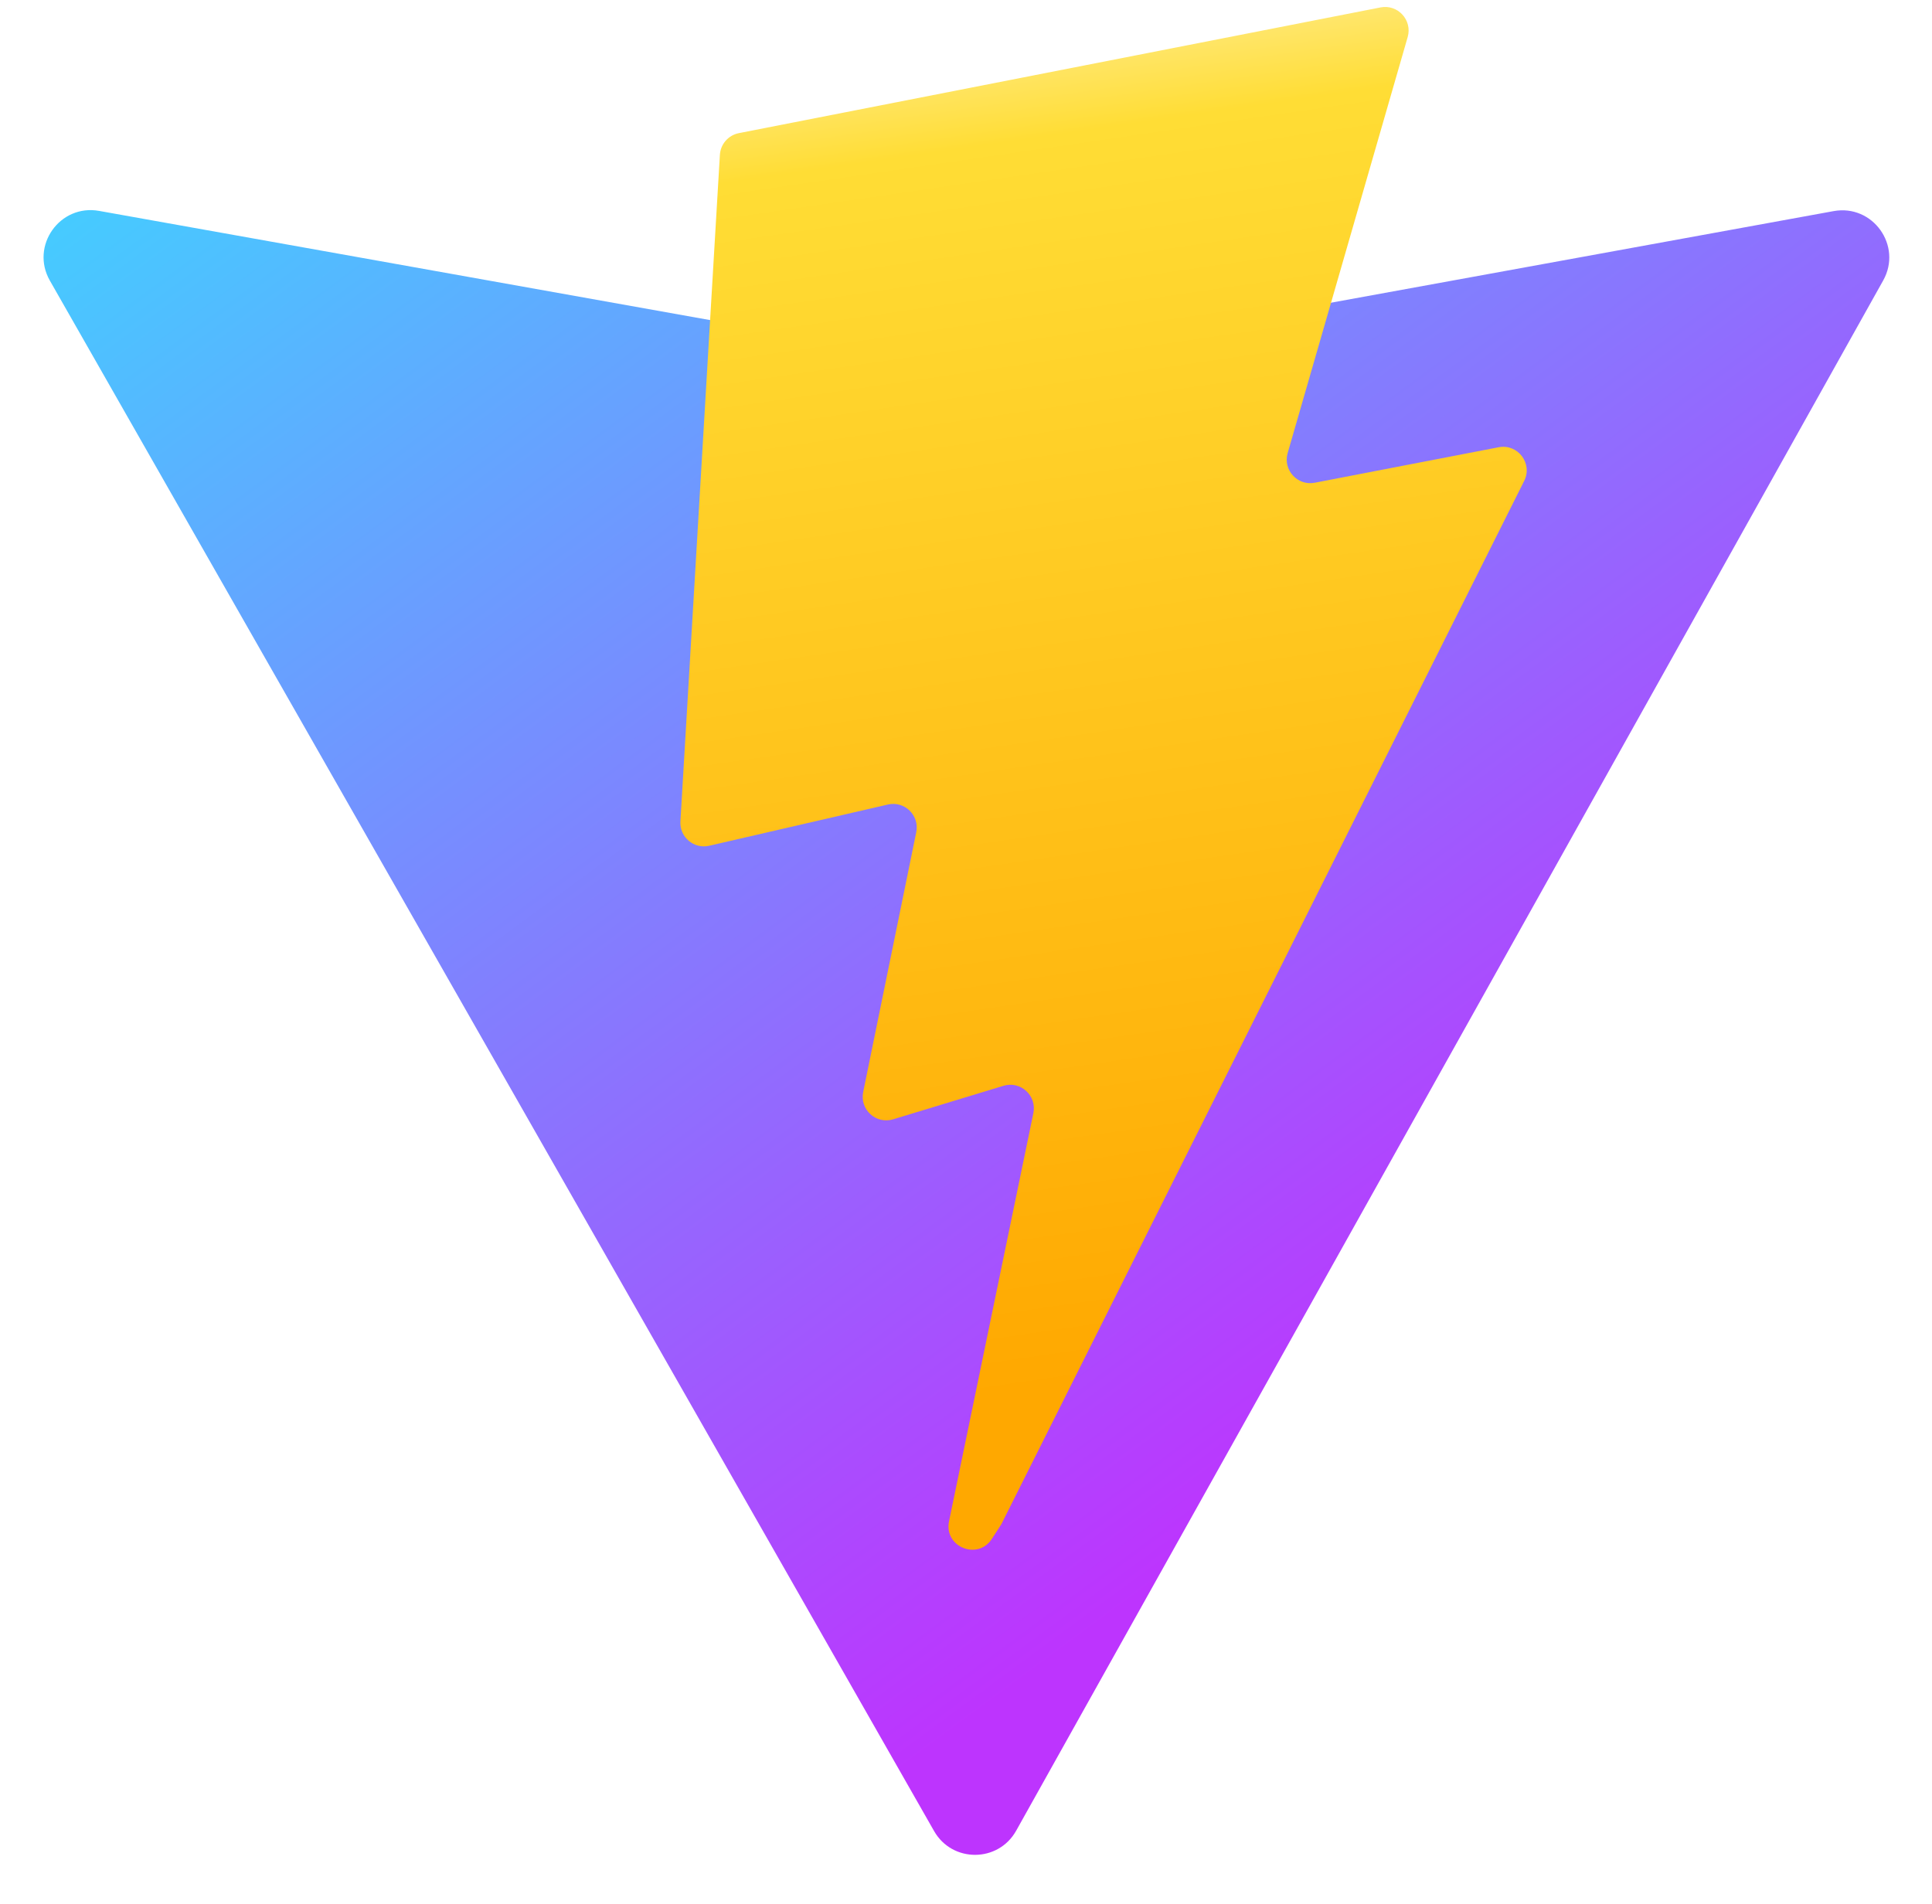
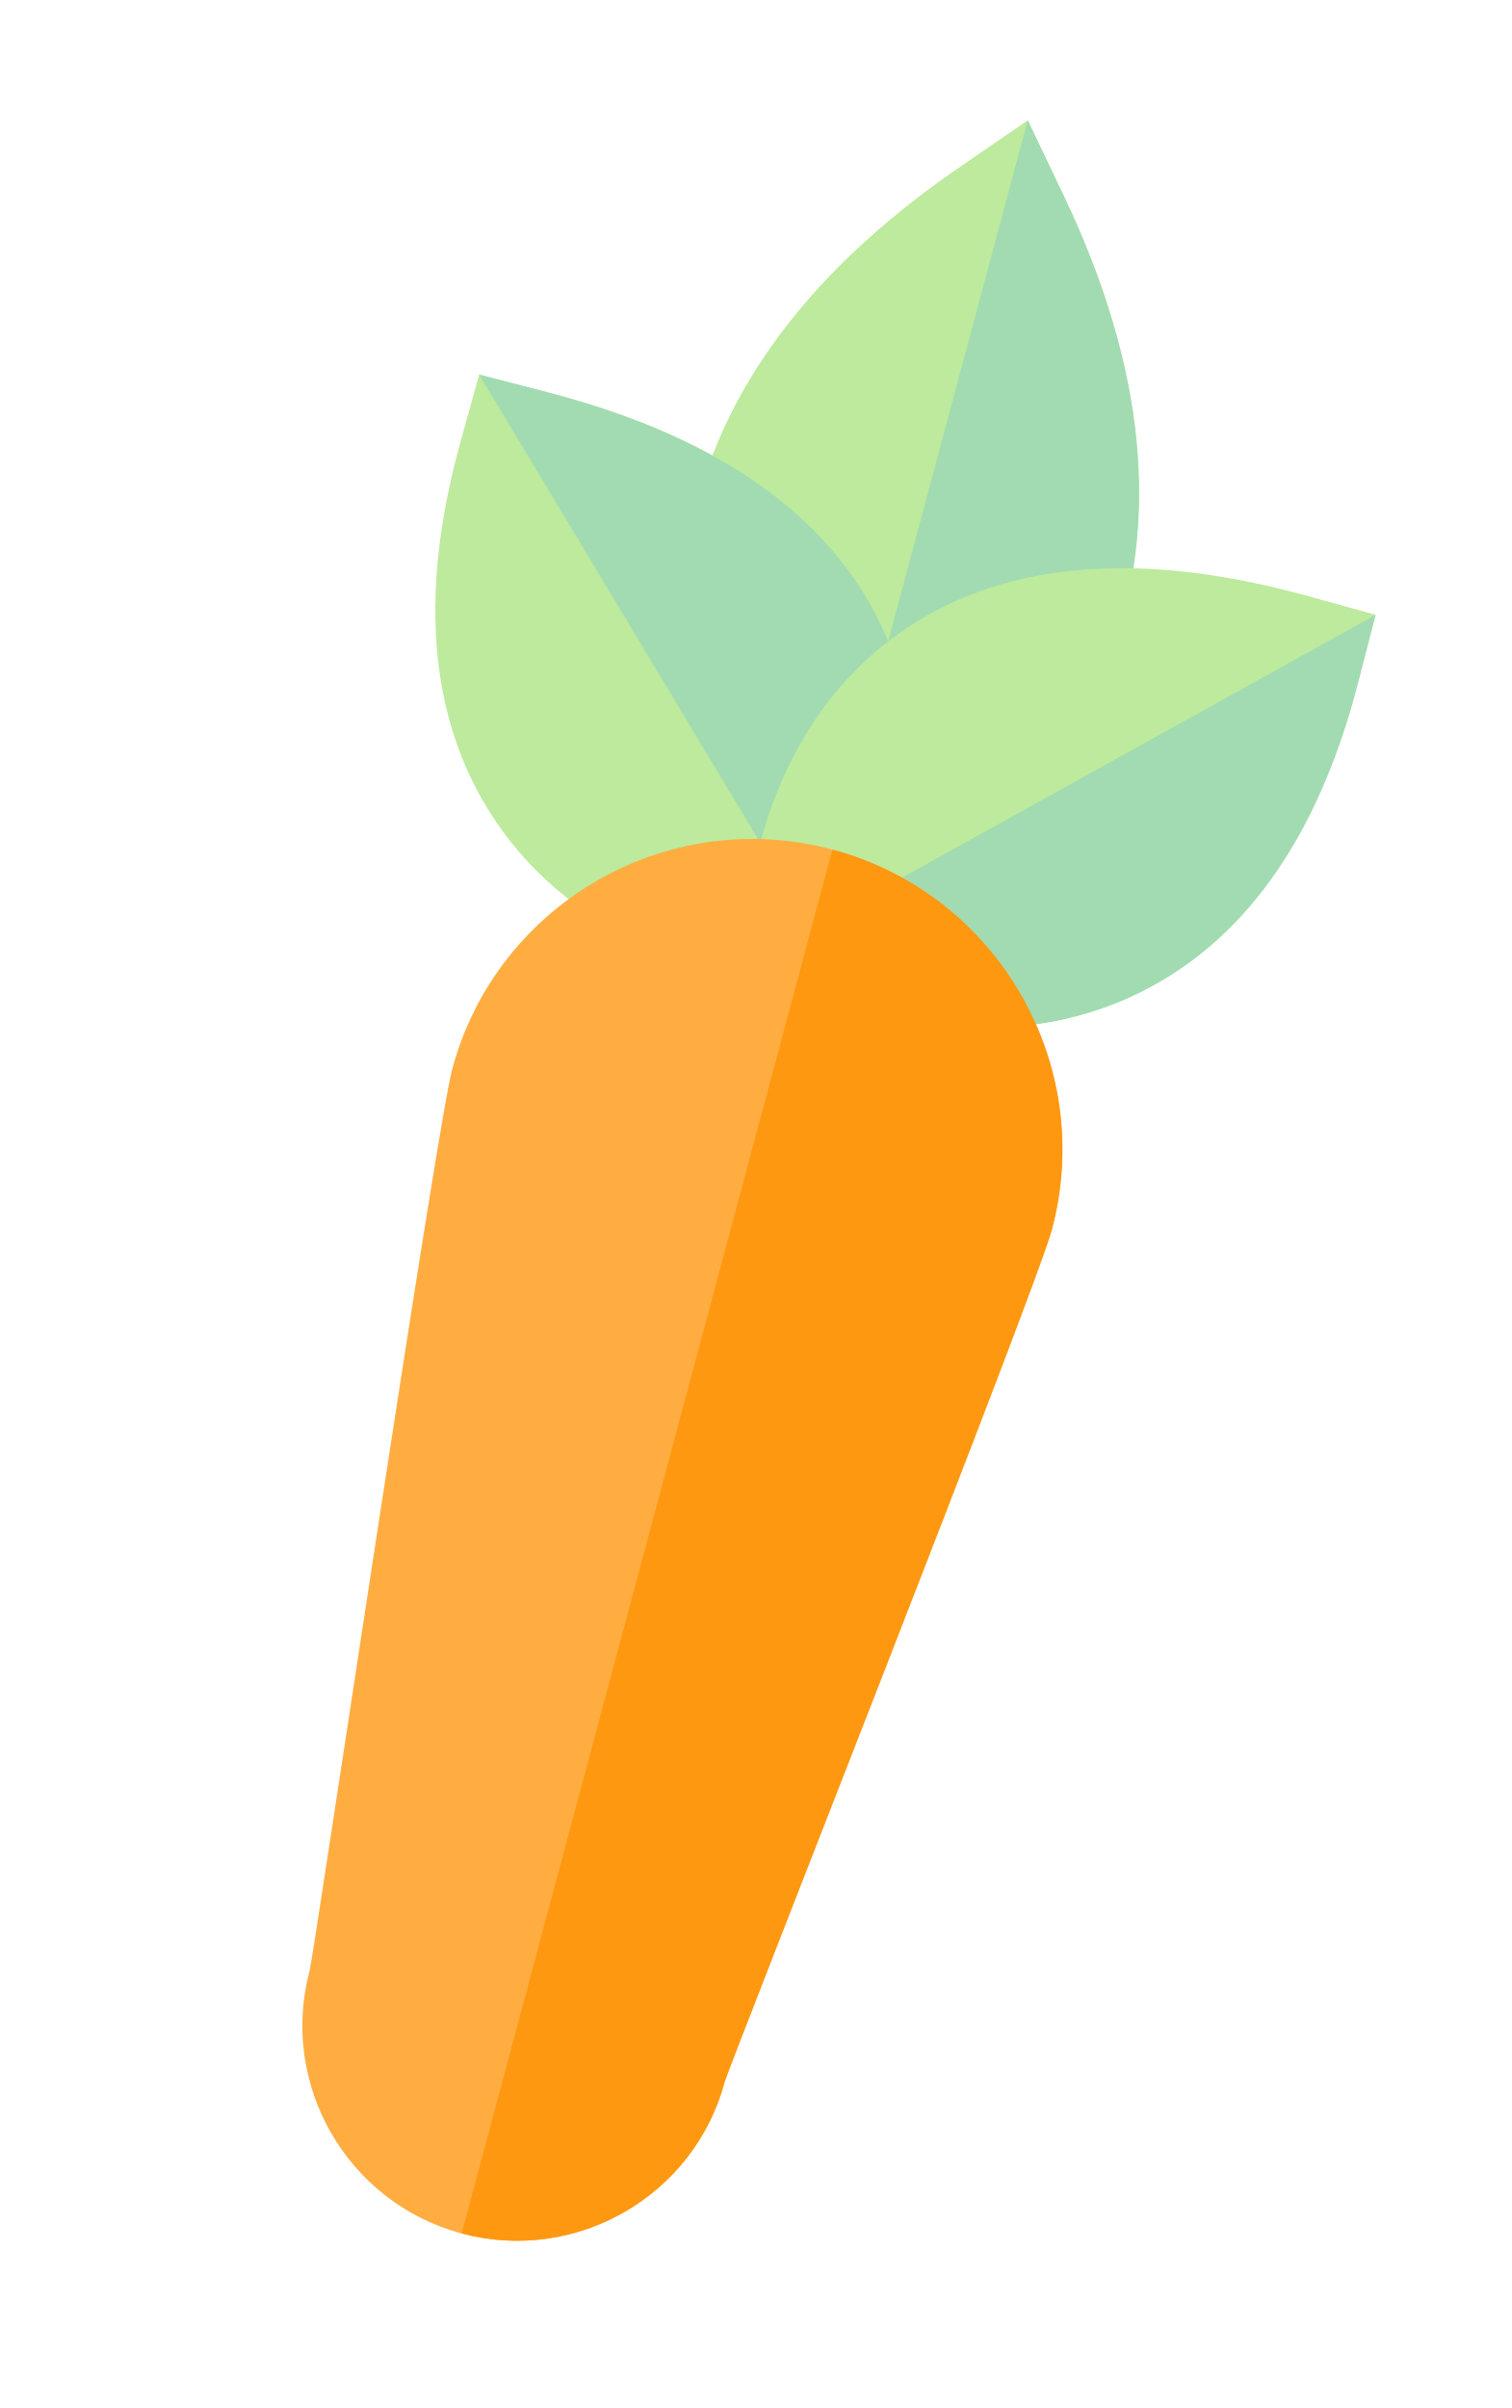
- <svg xmlns="http://www.w3.org/2000/svg" width="410" height="404" viewBox="0 0 410 404" fill="none">
-   <path d="M399.641 59.525L215.643 388.545C211.844 395.338 202.084 395.378 198.228 388.618L10.582 59.556C6.381 52.19 12.68 43.267 21.028 44.759L205.223 77.682C206.398 77.892 207.601 77.89 208.776 77.676L389.119 44.806C397.439 43.289 403.768 52.143 399.641 59.525Z" fill="url(#paint0_linear)" />
-   <path d="M292.965 1.574L156.801 28.255C154.563 28.694 152.906 30.59 152.771 32.866L144.395 174.33C144.198 177.662 147.258 180.248 150.51 179.498L188.42 170.749C191.967 169.931 195.172 173.055 194.443 176.622L183.18 231.775C182.422 235.487 185.907 238.661 189.532 237.56L212.947 230.446C216.577 229.344 220.065 232.527 219.297 236.242L201.398 322.875C200.278 328.294 207.486 331.249 210.492 326.603L212.5 323.5L323.454 102.072C325.312 98.365 322.108 94.137 318.036 94.923L279.014 102.454C275.347 103.161 272.227 99.746 273.262 96.158L298.731 7.867C299.767 4.273 296.636 0.855 292.965 1.574Z" fill="url(#paint1_linear)" />
-   <defs>
-     <linearGradient id="paint0_linear" x1="6" y1="33" x2="235" y2="344" gradientUnits="userSpaceOnUse">
-       <stop stop-color="#41D1FF" />
-       <stop offset="1" stop-color="#BD34FE" />
-     </linearGradient>
-     <linearGradient id="paint1_linear" x1="194.651" y1="8.818" x2="236.076" y2="292.989" gradientUnits="userSpaceOnUse">
-       <stop stop-color="#FFEA83" />
-       <stop offset="0.083" stop-color="#FFDD35" />
-       <stop offset="1" stop-color="#FFA800" />
-     </linearGradient>
-   </defs>
+ <svg xmlns="http://www.w3.org/2000/svg" width="27" height="43" viewBox="0 0 27 43" fill="none">
+   <path d="M19 3.501L18.356 2.148L17.121 2.997C14.331 4.916 12.705 7.184 12.29 9.741C11.716 13.266 13.72 15.973 13.806 16.087L14.407 16.884L15.326 16.494C15.457 16.439 18.546 15.097 19.813 11.757C20.731 9.335 20.457 6.557 19 3.501Z" fill="#BDEA9C" />
+   <path d="M14.407 16.884L15.326 16.494C15.457 16.439 18.546 15.097 19.813 11.757C20.731 9.335 20.457 6.557 19 3.501L18.355 2.148" fill="#A2DBB1" />
+   <path d="M15.792 11.29C14.879 9.245 12.854 7.802 9.776 7.005L8.558 6.689L8.222 7.901C7.444 10.704 7.683 13.018 8.931 14.778C10.07 16.384 11.784 17.105 12.979 17.426C13.743 17.63 14.296 17.672 14.352 17.675L15.188 17.731L15.573 16.986C15.634 16.869 17.041 14.087 15.792 11.29Z" fill="#BDEA9C" />
+   <path d="M15.188 17.731L15.573 16.986C15.634 16.869 17.041 14.087 15.792 11.29C14.879 9.245 12.853 7.802 9.776 7.005L8.558 6.689" fill="#A2DBB1" />
+   <path d="M13.307 17.227L14.059 17.597C14.11 17.621 14.609 17.862 15.373 18.067C16.569 18.387 18.413 18.62 20.203 17.798C22.164 16.898 23.527 15.014 24.255 12.197L24.57 10.979L18.33 12.127L13.307 17.227Z" fill="#A2DBB1" />
+   <path d="M13.307 17.227L13.346 16.389C13.352 16.258 13.525 13.145 16.004 11.347C17.818 10.033 20.293 9.796 23.358 10.644L24.57 10.979" fill="#BDEA9C" />
+   <path d="M14.866 15.171C11.914 14.38 8.868 16.139 8.077 19.091C7.795 20.142 5.618 34.823 5.531 35.183C4.983 37.227 6.201 39.335 8.244 39.883C10.288 40.43 12.397 39.213 12.942 37.177C13.049 36.814 18.504 23.011 18.785 21.96C19.576 19.008 17.818 15.962 14.866 15.171Z" fill="#FFAD41" />
+   <path d="M8.245 39.883C10.288 40.43 12.397 39.213 12.942 37.177C13.049 36.814 18.504 23.011 18.785 21.96C19.576 19.008 17.818 15.962 14.866 15.171" fill="#FF9811" />
</svg>
